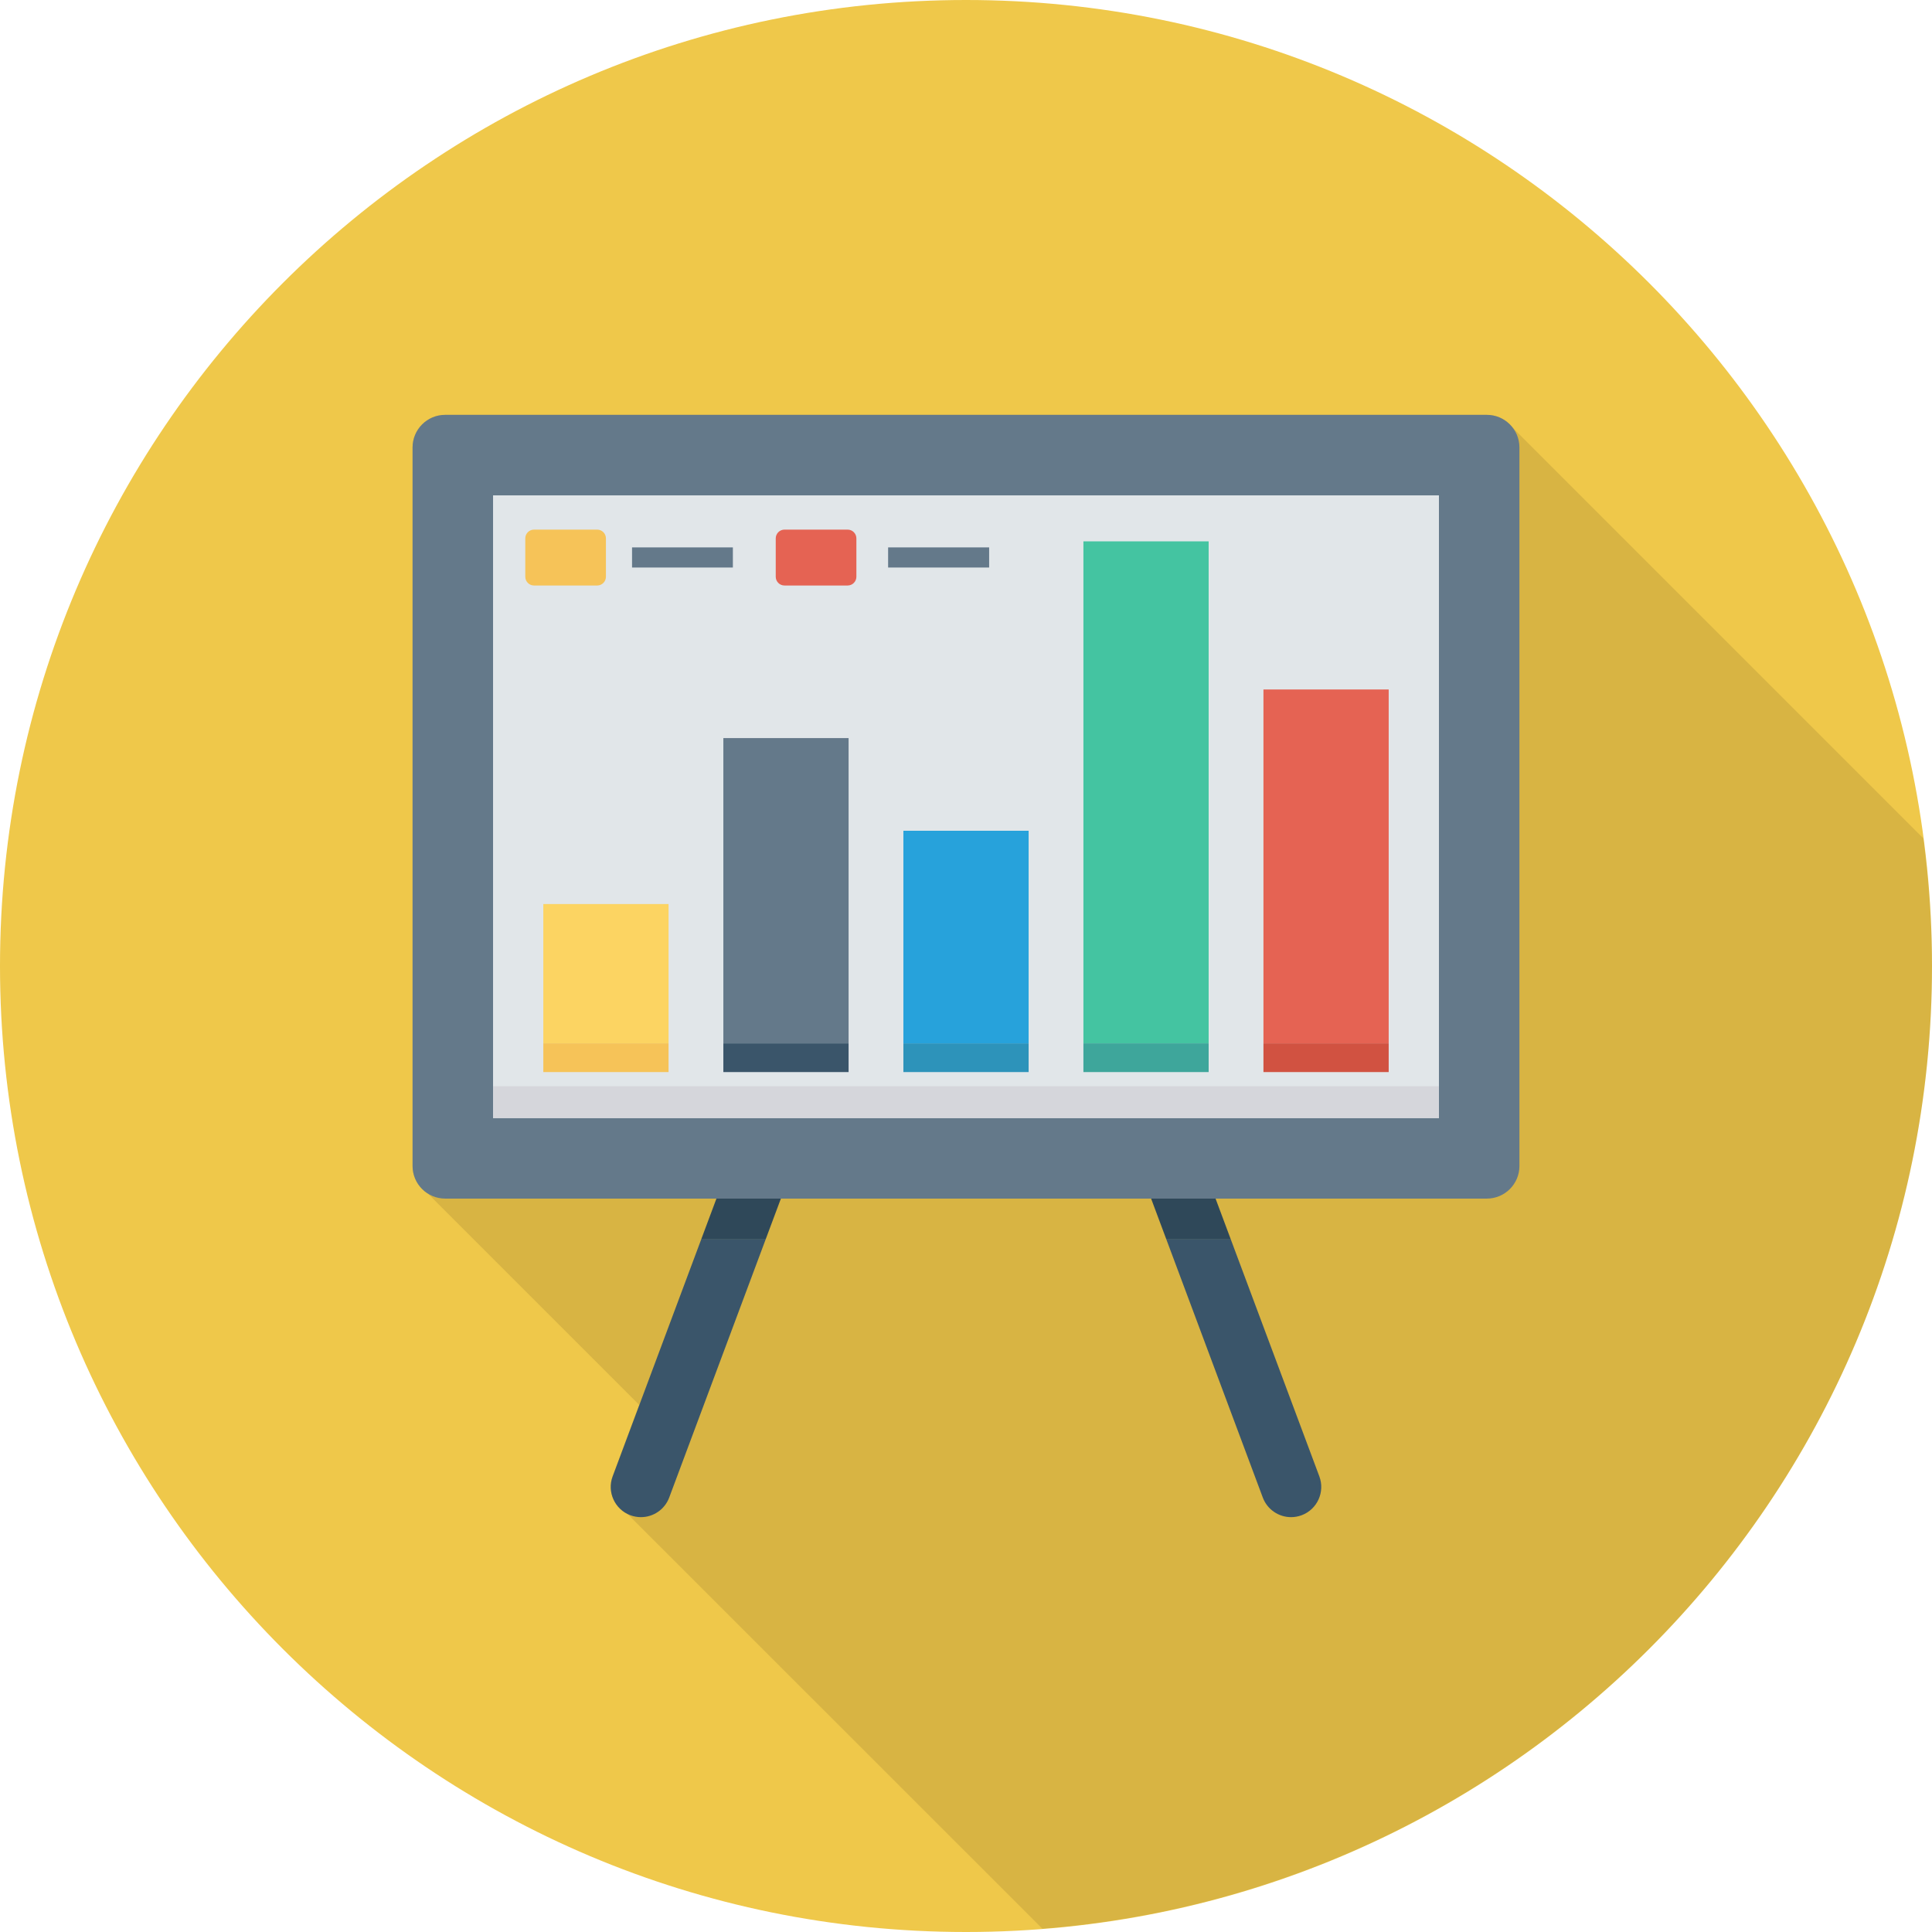
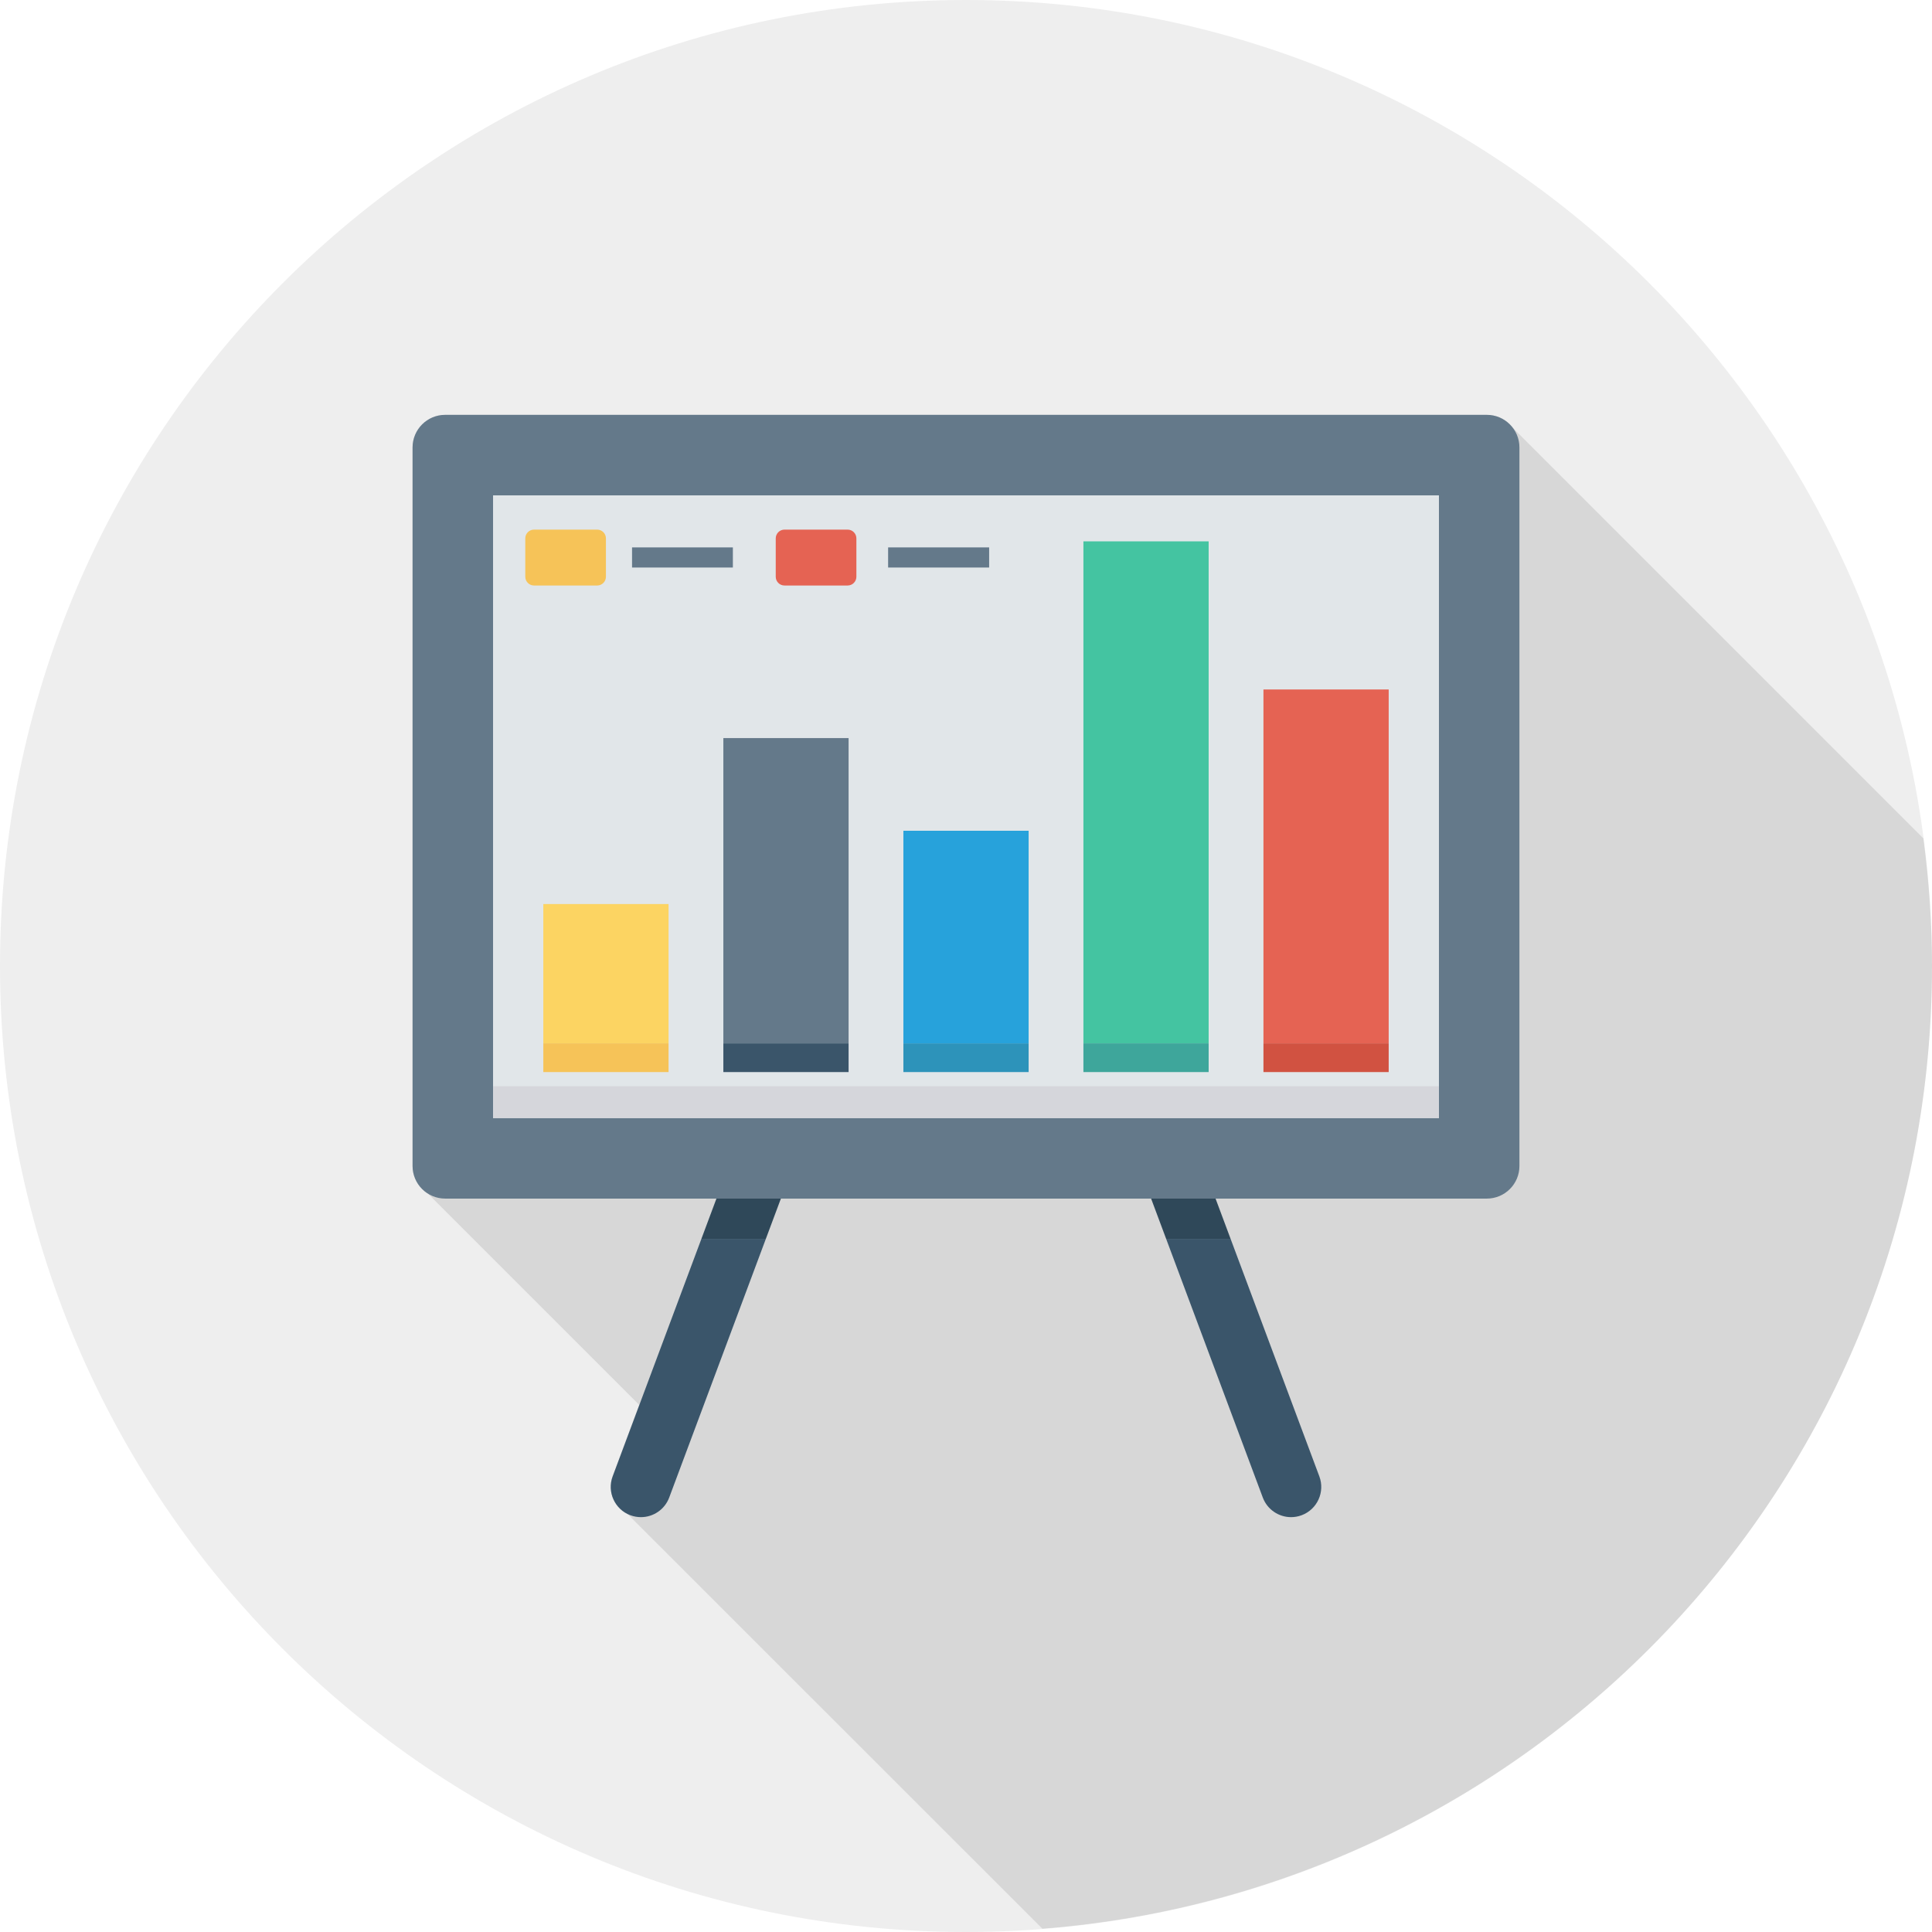
<svg xmlns="http://www.w3.org/2000/svg" version="1.1" id="Capa_1" x="0px" y="0px" viewBox="0 0 491.52 491.52" style="enable-background:new 0 0 491.52 491.52;" xml:space="preserve">
-   <circle style="fill:#EFC84A;" cx="245.76" cy="245.76" r="245.76" />
+   <circle style="fill:#eee;" cx="245.76" cy="245.76" r="245.76" />
  <path style="opacity:0.1;enable-background:new    ;" d="M378.266,105.564H113.254c-4.557,0-8.294,3.686-8.294,8.294v182.784  c0,2.918,1.536,5.53,3.891,7.014l53.76,53.76l-6.758,18.176c-0.768,2.048-0.614,4.25,0.358,6.042l-0.051,0.051l0.102,0.102  c0.717,1.434,1.843,2.611,3.328,3.328l105.603,105.568C391.828,480.767,491.52,374.941,491.52,245.76  c0-11.016-0.798-21.839-2.202-32.472L383.642,107.612C382.208,106.281,380.314,105.564,378.266,105.564z" />
  <g>
    <path style="fill:#3A556A;" d="M155.865,375.609c-1.485,3.973,0.535,8.397,4.505,9.883c0.89,0.33,1.795,0.487,2.69,0.487   c3.11,0,6.04-1.908,7.195-4.995l24.586-65.81h-16.397L155.865,375.609z" />
    <path style="fill:#3A556A;" d="M321.265,380.984c1.155,3.087,4.085,4.995,7.195,4.995c0.895,0,1.8-0.158,2.69-0.487   c3.97-1.485,5.99-5.91,4.505-9.883l-22.579-60.435h-16.397L321.265,380.984z" />
  </g>
  <path style="fill:#64798A;" d="M378.259,105.541H113.26c-4.584,0-8.3,3.716-8.3,8.3v182.794c0,4.584,3.716,8.3,8.3,8.3h264.999  c4.585,0,8.301-3.716,8.301-8.3V113.841C386.56,109.257,382.844,105.541,378.259,105.541z" />
  <g>
    <polygon style="fill:#2F4859;" points="178.444,315.174 194.841,315.174 198.666,304.935 182.269,304.935  " />
    <polygon style="fill:#2F4859;" points="296.679,315.174 313.076,315.174 309.251,304.935 292.854,304.935  " />
  </g>
  <rect x="125.44" y="126.024" style="fill:#E1E6E9;" width="240.64" height="158.433" />
  <rect x="125.44" y="276.347" style="fill:#D5D6DB;" width="240.64" height="8.105" />
  <rect x="138.225" y="229.996" style="fill:#FCD462;" width="31.862" height="35.446" />
  <rect x="138.225" y="265.441" style="fill:#F6C358;" width="31.862" height="7.306" />
  <rect x="184.028" y="265.441" style="fill:#3A556A;" width="31.862" height="7.306" />
  <rect x="184.028" y="187.776" style="fill:#64798A;" width="31.862" height="77.665" />
  <rect x="229.832" y="265.441" style="fill:#2D93BA;" width="31.862" height="7.306" />
  <rect x="229.832" y="211.354" style="fill:#27A2DB;" width="31.862" height="54.093" />
  <rect x="275.63" y="137.728" style="fill:#44C4A1;" width="31.862" height="127.713" />
  <rect x="275.63" y="265.441" style="fill:#3EA69B;" width="31.862" height="7.306" />
  <rect x="321.434" y="175.411" style="fill:#E56353;" width="31.862" height="90.01" />
  <rect x="321.434" y="265.441" style="fill:#D15241;" width="31.862" height="7.306" />
  <path style="fill:#F6C358;" d="M151.926,134.74h-16.06c-1.23,0-2.228,0.998-2.228,2.229v9.761c0,1.23,0.997,2.228,2.228,2.228h16.06  c1.231,0,2.229-0.998,2.229-2.228v-9.761C154.155,135.738,153.158,134.74,151.926,134.74z" />
  <path style="fill:#E56353;" d="M215.644,134.74h-16.06c-1.23,0-2.228,0.998-2.228,2.229v9.761c0,1.23,0.998,2.228,2.228,2.228h16.06  c1.231,0,2.229-0.998,2.229-2.228v-9.761C217.872,135.738,216.875,134.74,215.644,134.74z" />
  <g>
    <rect x="160.799" y="139.264" style="fill:#64798A;" width="25.651" height="5.12" />
    <rect x="225.946" y="139.264" style="fill:#64798A;" width="25.702" height="5.12" />
  </g>
  <g>
</g>
  <g>
</g>
  <g>
</g>
  <g>
</g>
  <g>
</g>
  <g>
</g>
  <g>
</g>
  <g>
</g>
  <g>
</g>
  <g>
</g>
  <g>
</g>
  <g>
</g>
  <g>
</g>
  <g>
</g>
  <g>
</g>
</svg>
